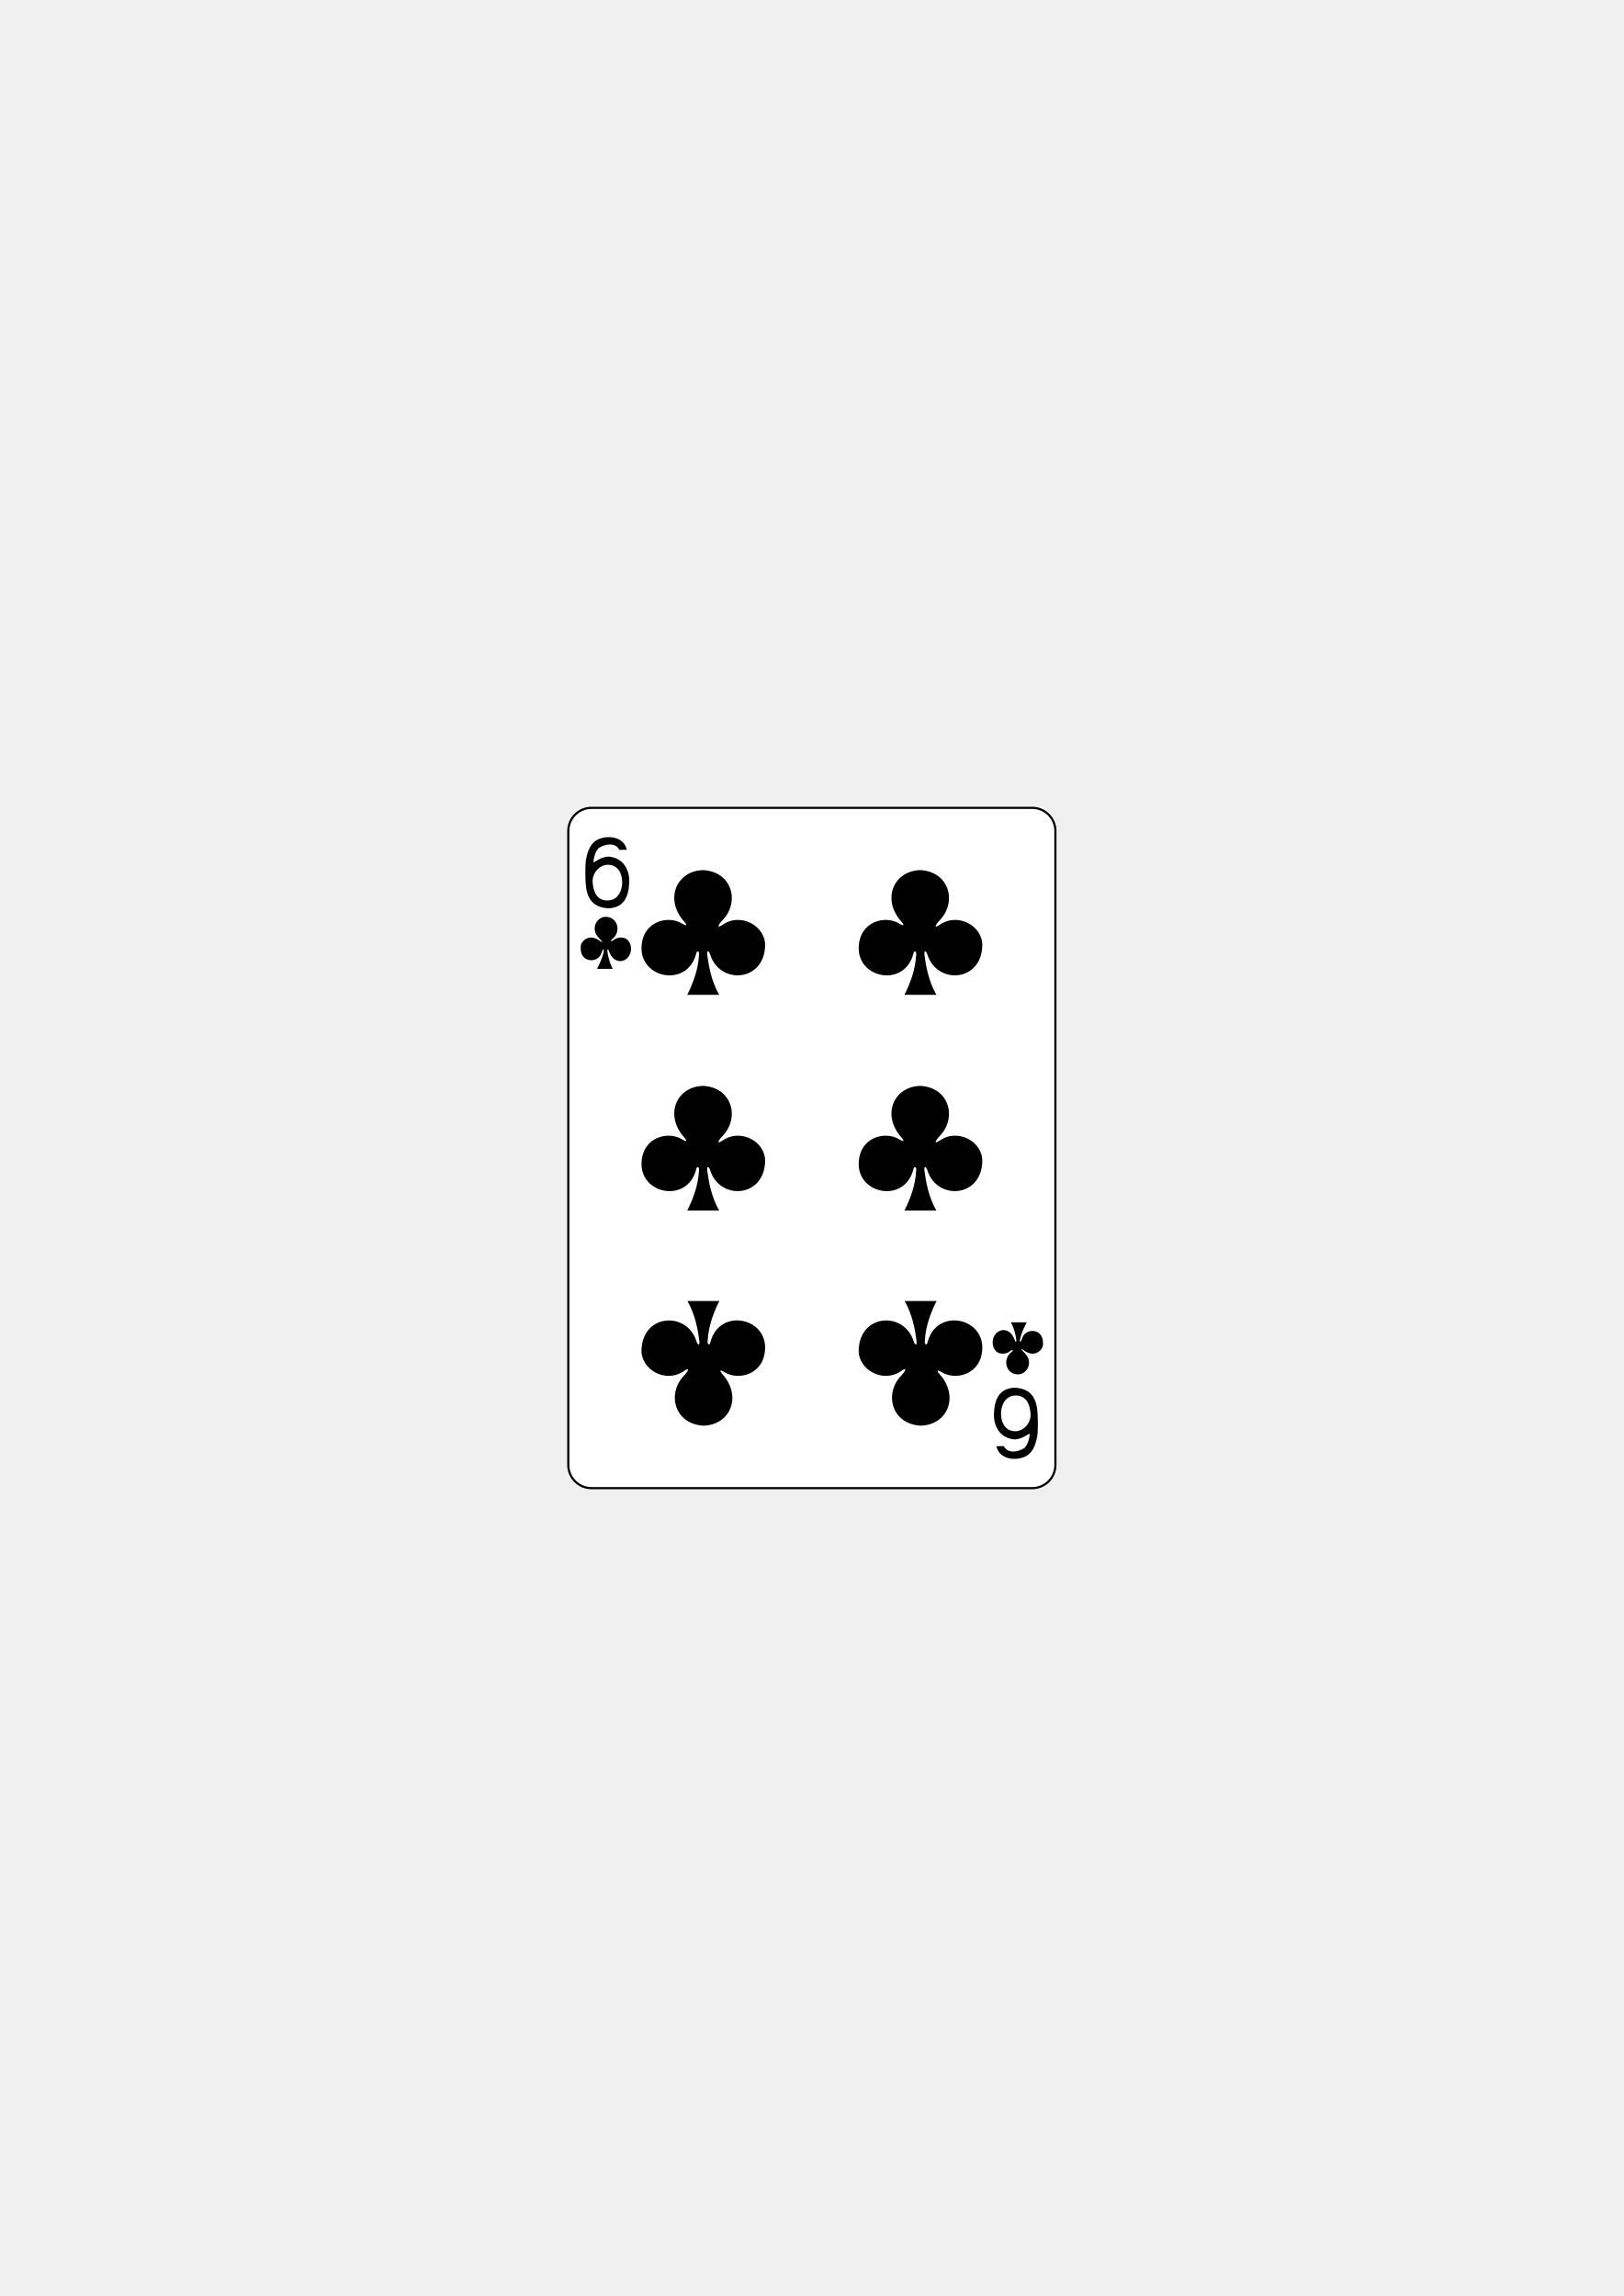
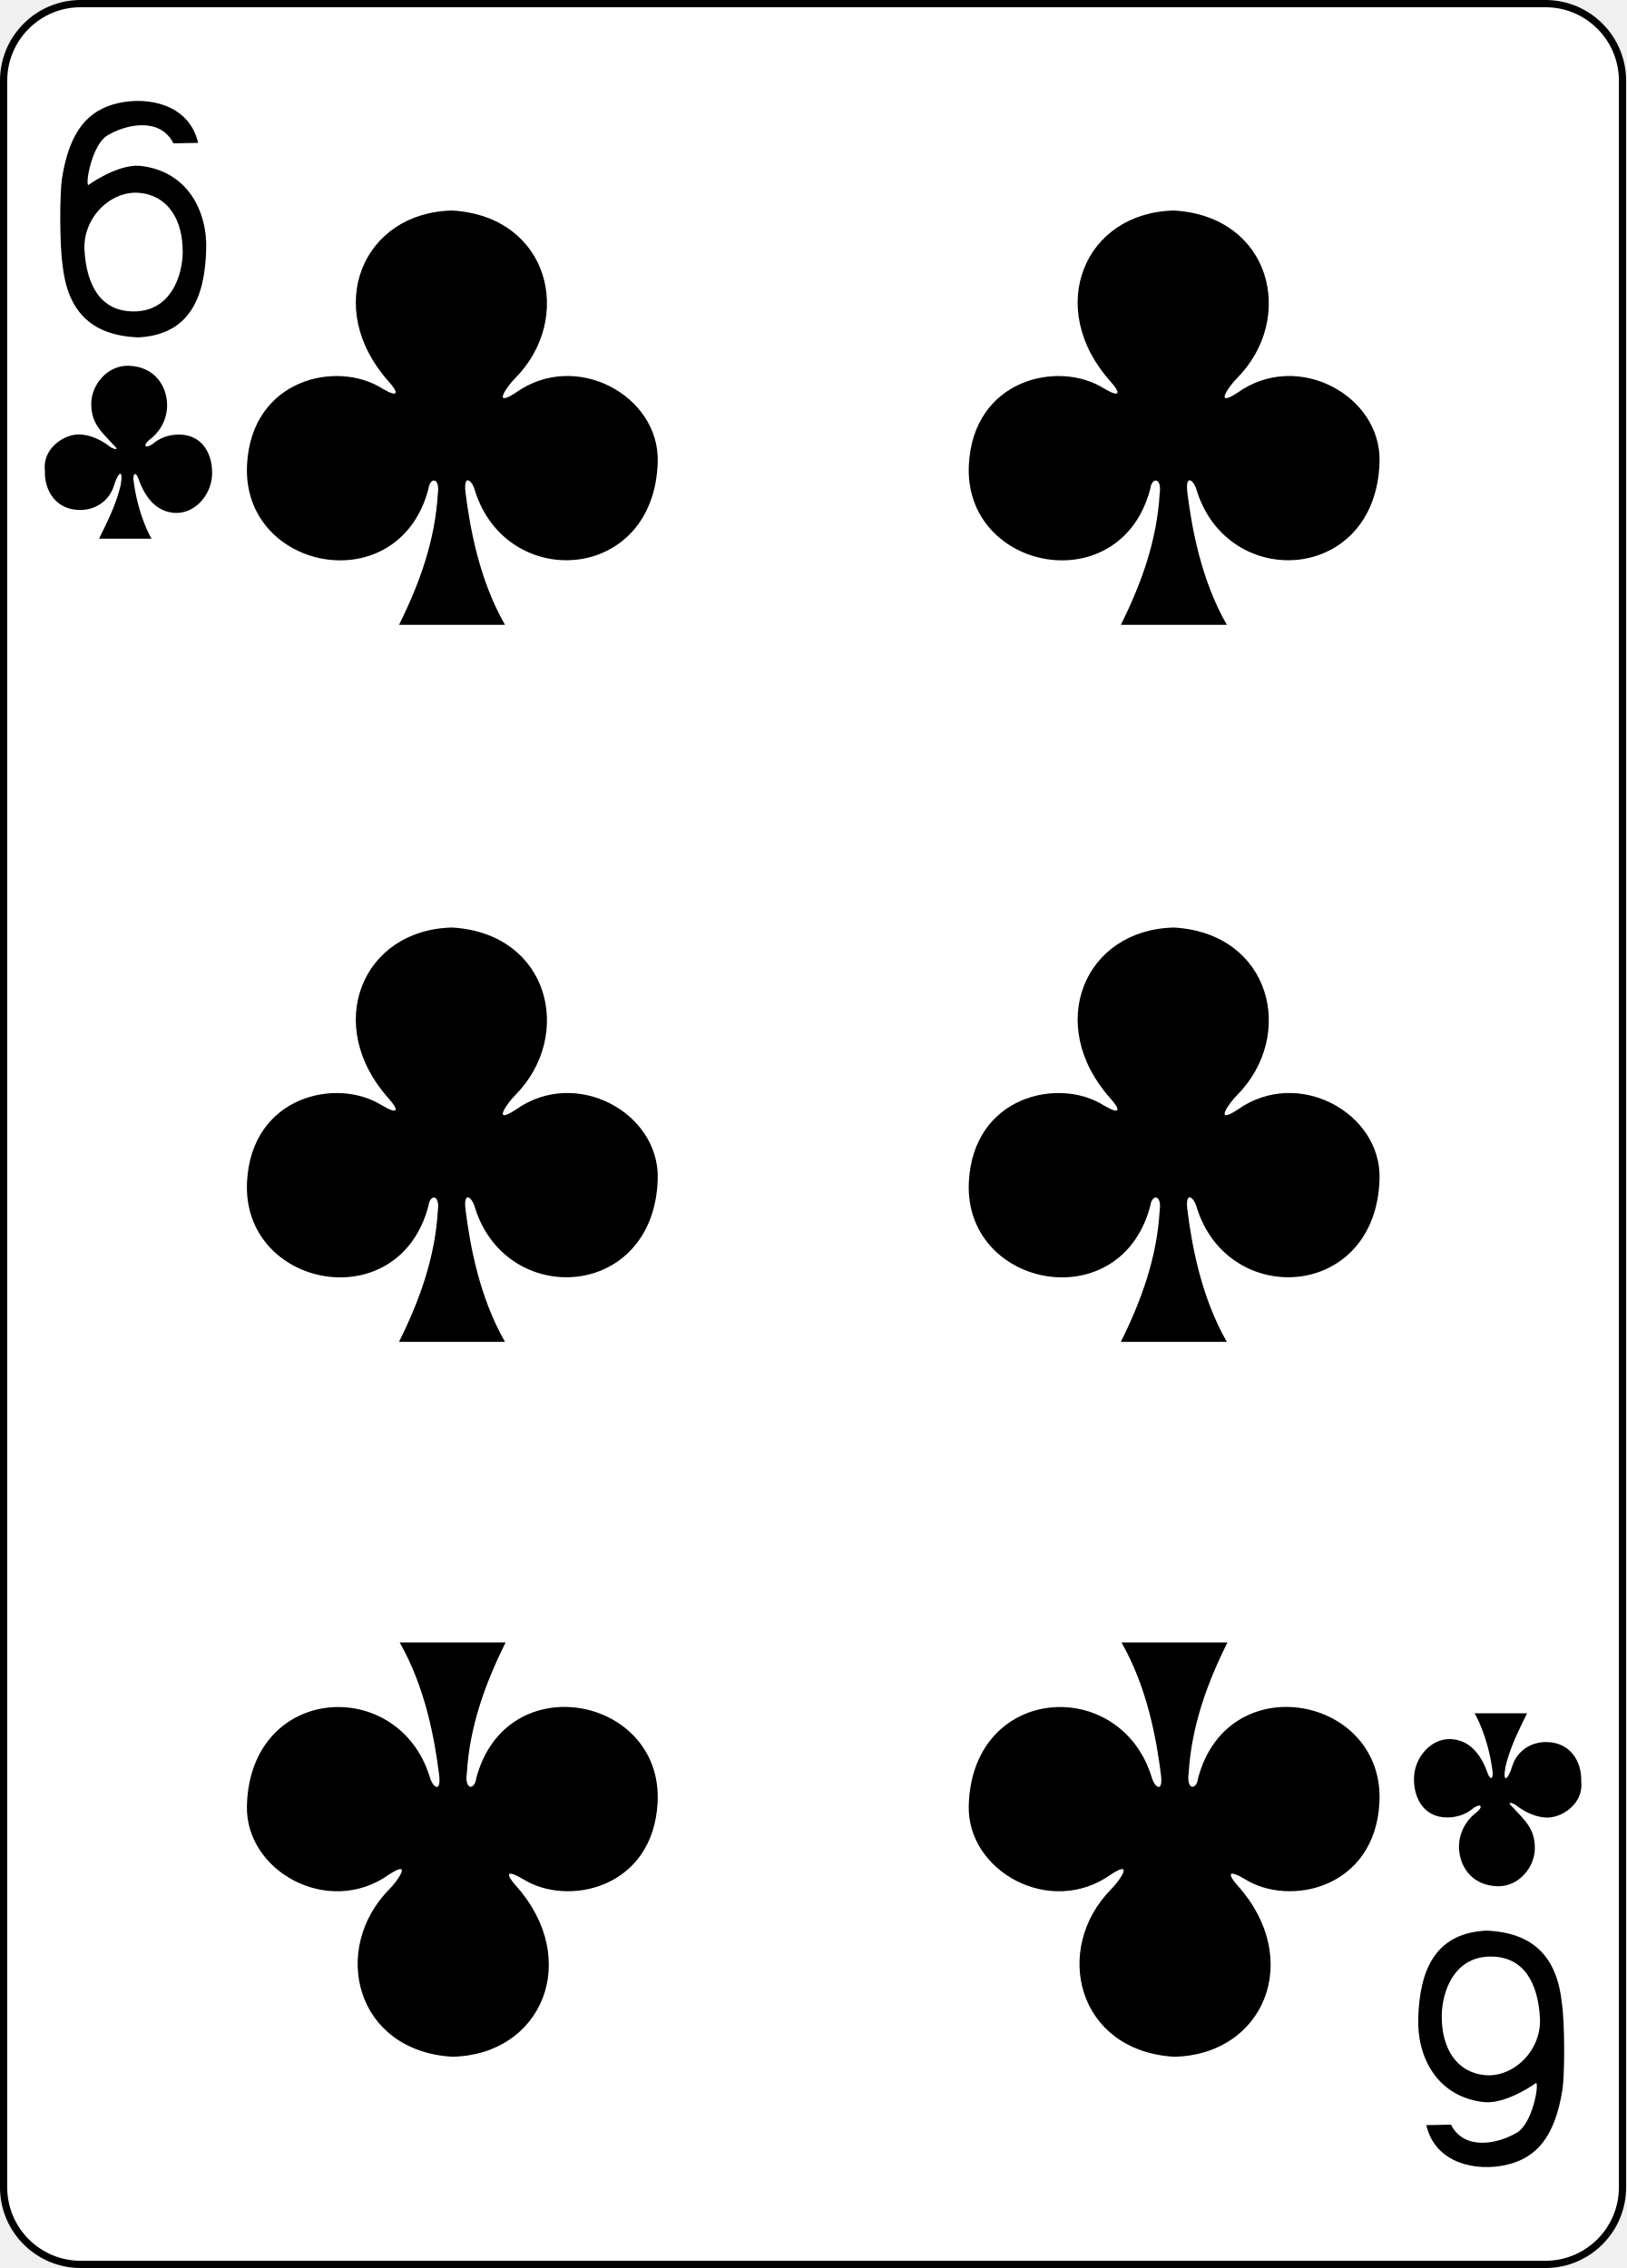
- <svg xmlns="http://www.w3.org/2000/svg" width="744.094" height="1052.362" id="svg4423" version="1.1">
+ <svg xmlns="http://www.w3.org/2000/svg" width="224.225" height="312.808" id="svg4423" version="1.1">
  <defs id="defs4425" />
-   <g id="layer1">
+   <g id="layer1" transform="translate(-259.9347,-369.7772)">
    <g transform="translate(-1830.454,92.13511)" id="g6758" style="display:inline">
      <g id="g8392">
        <g id="g8929-5" style="display:inline" transform="translate(-5059.956,3024.952)">
-           <rect ry="10.63" rx="10.63" style="fill:#ffffff;fill-opacity:1;stroke:#000000;stroke-width:0.997;stroke-miterlimit:4;stroke-opacity:1;stroke-dasharray:none;display:inline" id="rect6357-4" width="223.228" height="311.811" x="7150.843" y="-2746.811" />
+           <rect ry="10.63" rx="10.63" style="display:inline;fill:#ffffff;fill-opacity:1;stroke:#000000;stroke-width:0.997;stroke-miterlimit:4;stroke-dasharray:none;stroke-opacity:1" id="rect6357-4" width="223.228" height="311.811" x="7150.843" y="-2746.811" />
          <g id="g8673-3" transform="matrix(0.3010621,0,0,0.3010621,6829.277,-2295.279)" />
        </g>
      </g>
      <g id="g6746" transform="translate(-0.1162027,-3.4851217e-5)">
-         <path transform="matrix(0.3010621,0,0,0.3010621,1769.321,729.6721)" id="path7108-1" d="m 1095.474,-1380.217 c -1.356,-9.125 -1.335,-32.702 -0.22,-39.668 3.418,-21.353 11.732,-31.119 25.651,-34.32 13.514,-3.108 32.515,0.352 36.684,18.209 l -11.315,0.209 c -6.111,-12.068 -21.575,-8.843 -30.279,-3.594 -6.953,4.192 -10.093,21.655 -8.749,22.73 -0.01,0 13.144,-9.557 23.503,-8.852 22.149,2.265 31.281,21.111 30.509,38.925 -0.7,21.423 -7.623,38.538 -31.094,39.681 -22.315,-0.842 -32.55,-12.788 -34.691,-33.319 z m 55.04,-5.663 c 0.123,-14.865 -6.755,-25.984 -19.762,-27.212 -13.007,-1.228 -26.119,11.233 -25.211,26.382 0.911,15.202 6.904,28.007 22.674,27.936 16.96,-0.076 22.211,-16.529 22.299,-27.106 z" style="fill:#000000;fill-opacity:1;display:inline" />
-         <path transform="matrix(0.3010621,0,0,0.3010621,1769.321,729.6721)" style="fill:#000000;fill-opacity:1;display:inline" d="m 1782.205,-583.67 c 1.356,9.125 1.335,32.702 0.22,39.668 -3.418,21.353 -11.732,31.119 -25.651,34.32 -13.514,3.108 -32.515,-0.352 -36.684,-18.209 l 11.315,-0.209 c 6.111,12.068 21.575,8.843 30.279,3.594 6.953,-4.192 10.093,-21.655 8.749,-22.73 0.01,0 -13.144,9.557 -23.503,8.852 -22.149,-2.265 -31.281,-21.111 -30.509,-38.925 0.7,-21.423 7.623,-38.538 31.094,-39.681 22.315,0.842 32.55,12.788 34.691,33.319 z m -55.04,5.663 c -0.123,14.865 6.755,25.984 19.762,27.212 13.007,1.228 26.119,-11.233 25.211,-26.382 -0.911,-15.202 -6.904,-28.007 -22.674,-27.936 -16.96,0.076 -22.211,16.529 -22.299,27.106 z" id="path7161-2" />
-         <path id="path3237" d="m 2245.057,462.714 c 2.879,-5.776 4.976,-11.701 5.348,-18.037 0.342,-2.332 -1.075,-2.371 -1.288,-0.729 -4.076,15.593 -25.763,11.37 -25.017,-3.297 0.605,-11.895 12.419,-14.454 18.582,-10.565 2.434,1.433 2.296,0.575 0.968,-0.912 -9.155,-10.211 -3.61,-23.362 8.761,-23.602 13.38,0.793 16.851,14.87 8.644,23.148 -1.021,0.995 -3.284,4.191 0.123,1.956 8.287,-5.888 19.787,0.443 19.553,9.521 -0.433,16.739 -20.839,17.987 -25.203,4.006 -0.42,-1.55 -1.629,-2.329 -1.295,0.304 0.605,4.767 1.857,11.953 5.437,18.206 z" style="fill:#000000;fill-opacity:1;display:inline" />
-         <path style="fill:#000000;fill-opacity:1;display:inline" d="m 2145.524,462.714 c 2.879,-5.776 4.976,-11.701 5.348,-18.037 0.342,-2.332 -1.075,-2.371 -1.288,-0.729 -4.076,15.593 -25.763,11.37 -25.017,-3.297 0.605,-11.895 12.419,-14.454 18.582,-10.565 2.434,1.433 2.296,0.575 0.968,-0.912 -9.155,-10.211 -3.61,-23.362 8.761,-23.602 13.38,0.793 16.851,14.87 8.644,23.148 -1.021,0.995 -3.284,4.191 0.123,1.956 8.287,-5.888 19.787,0.443 19.553,9.521 -0.433,16.739 -20.839,17.987 -25.203,4.006 -0.42,-1.55 -1.629,-2.329 -1.295,0.304 0.605,4.767 1.857,11.953 5.437,18.206 z" id="path3239" />
-         <path id="path3241" d="m 2245.057,363.821 c 2.879,-5.776 4.976,-11.701 5.348,-18.037 0.342,-2.332 -1.075,-2.371 -1.288,-0.729 -4.076,15.593 -25.763,11.37 -25.017,-3.297 0.605,-11.895 12.419,-14.454 18.582,-10.565 2.434,1.433 2.296,0.575 0.968,-0.912 -9.155,-10.211 -3.61,-23.362 8.761,-23.602 13.38,0.793 16.851,14.87 8.644,23.148 -1.021,0.995 -3.284,4.191 0.123,1.956 8.287,-5.888 19.787,0.443 19.553,9.521 -0.433,16.739 -20.839,17.987 -25.203,4.006 -0.42,-1.55 -1.629,-2.329 -1.295,0.304 0.605,4.767 1.857,11.953 5.437,18.206 z" style="fill:#000000;fill-opacity:1;display:inline" />
-         <path style="fill:#000000;fill-opacity:1;display:inline" d="m 2145.524,363.821 c 2.879,-5.776 4.976,-11.701 5.348,-18.037 0.342,-2.332 -1.075,-2.371 -1.288,-0.729 -4.076,15.593 -25.763,11.37 -25.017,-3.297 0.605,-11.895 12.419,-14.454 18.582,-10.565 2.434,1.433 2.296,0.575 0.968,-0.912 -9.155,-10.211 -3.61,-23.362 8.761,-23.602 13.38,0.793 16.851,14.87 8.644,23.148 -1.021,0.995 -3.284,4.191 0.123,1.956 8.287,-5.888 19.787,0.443 19.553,9.521 -0.433,16.739 -20.839,17.987 -25.203,4.006 -0.42,-1.55 -1.629,-2.329 -1.295,0.304 0.605,4.767 1.857,11.953 5.437,18.206 z" id="path3243" />
-         <path style="fill:#000000;fill-opacity:1;display:inline" d="m 2259.758,504.172 c -2.879,5.775 -4.976,11.701 -5.348,18.037 -0.342,2.332 1.075,2.371 1.288,0.729 4.076,-15.593 25.763,-11.37 25.017,3.296 -0.605,11.895 -12.419,14.454 -18.582,10.565 -2.434,-1.433 -2.296,-0.575 -0.968,0.912 9.155,10.211 3.61,23.362 -8.761,23.602 -13.38,-0.793 -16.851,-14.87 -8.644,-23.148 1.021,-0.995 3.284,-4.191 -0.123,-1.956 -8.287,5.888 -19.787,-0.443 -19.553,-9.521 0.433,-16.739 20.839,-17.987 25.203,-4.006 0.42,1.55 1.629,2.329 1.295,-0.304 -0.605,-4.767 -1.857,-11.953 -5.437,-18.206 z" id="path3393" />
-         <path id="path3395" d="m 2160.226,504.172 c -2.879,5.775 -4.976,11.701 -5.348,18.037 -0.342,2.332 1.075,2.371 1.288,0.729 4.076,-15.593 25.763,-11.37 25.017,3.296 -0.605,11.895 -12.419,14.454 -18.582,10.565 -2.434,-1.433 -2.296,-0.575 -0.968,0.912 9.155,10.211 3.61,23.362 -8.761,23.602 -13.38,-0.793 -16.851,-14.87 -8.644,-23.148 1.021,-0.995 3.284,-4.191 -0.123,-1.956 -8.287,5.888 -19.787,-0.443 -19.553,-9.521 0.433,-16.739 20.839,-17.987 25.203,-4.006 0.42,1.55 1.629,2.329 1.295,-0.304 -0.605,-4.767 -1.857,-11.953 -5.437,-18.206 z" style="fill:#000000;fill-opacity:1;display:inline" />
-         <path style="fill:#000000;fill-opacity:1;display:inline" d="m 2104.165,351.942 c 1.192,-2.445 2.352,-4.721 2.984,-7.401 0.419,-2.528 -0.438,-1.589 -0.925,0.068 -0.721,2.297 -2.723,3.344 -4.58,3.369 -3.371,0.045 -5.053,-2.604 -4.948,-5.454 -0.368,-2.999 2.671,-5.12 4.962,-4.957 1.722,0.123 3.224,1.052 4.133,1.775 0.596,0.315 1.234,0.455 0.345,-0.358 -1.678,-1.833 -3.077,-2.964 -3.046,-5.711 0.029,-2.579 2.233,-5.268 5.155,-5.184 3.651,0.105 5.312,2.89 5.303,5.481 -0.01,1.888 -0.954,3.626 -2.411,4.703 -0.944,0.766 -0.679,1.34 0.398,0.615 1.035,-0.892 2.267,-1.283 3.545,-1.31 3.49,-0.055 4.855,2.961 4.655,5.764 -0.187,2.626 -2.423,5.328 -5.369,5.022 -2.631,-0.301 -4.013,-2.51 -4.805,-4.777 -0.262,-0.695 -0.676,-0.883 -0.664,0.153 0.608,5.057 2.492,8.204 2.505,8.202 z" id="path3462" />
-         <path style="fill:#000000;fill-opacity:1;display:inline" d="m 2301.069,513.945 c -1.192,2.445 -2.352,4.721 -2.984,7.401 -0.419,2.528 0.438,1.589 0.925,-0.068 0.721,-2.297 2.723,-3.344 4.58,-3.369 3.371,-0.045 5.053,2.604 4.948,5.454 0.368,2.999 -2.671,5.12 -4.962,4.957 -1.722,-0.123 -3.224,-1.052 -4.133,-1.775 -0.596,-0.315 -1.234,-0.455 -0.345,0.358 1.678,1.833 3.077,2.964 3.046,5.711 -0.029,2.579 -2.233,5.268 -5.155,5.184 -3.651,-0.105 -5.312,-2.89 -5.303,-5.481 0.01,-1.888 0.954,-3.626 2.411,-4.703 0.944,-0.766 0.679,-1.34 -0.398,-0.615 -1.035,0.892 -2.267,1.283 -3.545,1.31 -3.49,0.055 -4.855,-2.961 -4.655,-5.764 0.187,-2.626 2.423,-5.328 5.369,-5.022 2.631,0.301 4.013,2.51 4.805,4.777 0.262,0.695 0.676,0.883 0.664,-0.153 -0.608,-5.057 -2.492,-8.204 -2.505,-8.202 z" id="path3488" />
+         <path transform="matrix(0.3010621,0,0,0.3010621,1769.321,729.6721)" id="path7108-1" d="m 1095.474,-1380.217 c -1.356,-9.125 -1.335,-32.702 -0.22,-39.668 3.418,-21.353 11.732,-31.119 25.651,-34.32 13.514,-3.108 32.515,0.352 36.684,18.209 l -11.315,0.209 c -6.111,-12.068 -21.575,-8.843 -30.279,-3.594 -6.953,4.192 -10.093,21.655 -8.749,22.73 -0.01,0 13.144,-9.557 23.503,-8.852 22.149,2.265 31.281,21.111 30.509,38.925 -0.7,21.423 -7.623,38.538 -31.094,39.681 -22.315,-0.842 -32.55,-12.788 -34.691,-33.319 z m 55.04,-5.663 c 0.123,-14.865 -6.755,-25.984 -19.762,-27.212 -13.007,-1.228 -26.119,11.233 -25.211,26.382 0.911,15.202 6.904,28.007 22.674,27.936 16.96,-0.076 22.211,-16.529 22.299,-27.106 z" style="display:inline;fill:#000000;fill-opacity:1" />
+         <path transform="matrix(0.3010621,0,0,0.3010621,1769.321,729.6721)" style="display:inline;fill:#000000;fill-opacity:1" d="m 1782.205,-583.67 c 1.356,9.125 1.335,32.702 0.22,39.668 -3.418,21.353 -11.732,31.119 -25.651,34.32 -13.514,3.108 -32.515,-0.352 -36.684,-18.209 l 11.315,-0.209 c 6.111,12.068 21.575,8.843 30.279,3.594 6.953,-4.192 10.093,-21.655 8.749,-22.73 0.01,0 -13.144,9.557 -23.503,8.852 -22.149,-2.265 -31.281,-21.111 -30.509,-38.925 0.7,-21.423 7.623,-38.538 31.094,-39.681 22.315,0.842 32.55,12.788 34.691,33.319 z m -55.04,5.663 c -0.123,14.865 6.755,25.984 19.762,27.212 13.007,1.228 26.119,-11.233 25.211,-26.382 -0.911,-15.202 -6.904,-28.007 -22.674,-27.936 -16.96,0.076 -22.211,16.529 -22.299,27.106 z" id="path7161-2" />
+         <path id="path3237" d="m 2245.057,462.714 c 2.879,-5.776 4.976,-11.701 5.348,-18.037 0.342,-2.332 -1.075,-2.371 -1.288,-0.729 -4.076,15.593 -25.763,11.37 -25.017,-3.297 0.605,-11.895 12.419,-14.454 18.582,-10.565 2.434,1.433 2.296,0.575 0.968,-0.912 -9.155,-10.211 -3.61,-23.362 8.761,-23.602 13.38,0.793 16.851,14.87 8.644,23.148 -1.021,0.995 -3.284,4.191 0.123,1.956 8.287,-5.888 19.787,0.443 19.553,9.521 -0.433,16.739 -20.839,17.987 -25.203,4.006 -0.42,-1.55 -1.629,-2.329 -1.295,0.304 0.605,4.767 1.857,11.953 5.437,18.206 z" style="display:inline;fill:#000000;fill-opacity:1" />
+         <path style="display:inline;fill:#000000;fill-opacity:1" d="m 2145.524,462.714 c 2.879,-5.776 4.976,-11.701 5.348,-18.037 0.342,-2.332 -1.075,-2.371 -1.288,-0.729 -4.076,15.593 -25.763,11.37 -25.017,-3.297 0.605,-11.895 12.419,-14.454 18.582,-10.565 2.434,1.433 2.296,0.575 0.968,-0.912 -9.155,-10.211 -3.61,-23.362 8.761,-23.602 13.38,0.793 16.851,14.87 8.644,23.148 -1.021,0.995 -3.284,4.191 0.123,1.956 8.287,-5.888 19.787,0.443 19.553,9.521 -0.433,16.739 -20.839,17.987 -25.203,4.006 -0.42,-1.55 -1.629,-2.329 -1.295,0.304 0.605,4.767 1.857,11.953 5.437,18.206 z" id="path3239" />
+         <path id="path3241" d="m 2245.057,363.821 c 2.879,-5.776 4.976,-11.701 5.348,-18.037 0.342,-2.332 -1.075,-2.371 -1.288,-0.729 -4.076,15.593 -25.763,11.37 -25.017,-3.297 0.605,-11.895 12.419,-14.454 18.582,-10.565 2.434,1.433 2.296,0.575 0.968,-0.912 -9.155,-10.211 -3.61,-23.362 8.761,-23.602 13.38,0.793 16.851,14.87 8.644,23.148 -1.021,0.995 -3.284,4.191 0.123,1.956 8.287,-5.888 19.787,0.443 19.553,9.521 -0.433,16.739 -20.839,17.987 -25.203,4.006 -0.42,-1.55 -1.629,-2.329 -1.295,0.304 0.605,4.767 1.857,11.953 5.437,18.206 z" style="display:inline;fill:#000000;fill-opacity:1" />
+         <path style="display:inline;fill:#000000;fill-opacity:1" d="m 2145.524,363.821 c 2.879,-5.776 4.976,-11.701 5.348,-18.037 0.342,-2.332 -1.075,-2.371 -1.288,-0.729 -4.076,15.593 -25.763,11.37 -25.017,-3.297 0.605,-11.895 12.419,-14.454 18.582,-10.565 2.434,1.433 2.296,0.575 0.968,-0.912 -9.155,-10.211 -3.61,-23.362 8.761,-23.602 13.38,0.793 16.851,14.87 8.644,23.148 -1.021,0.995 -3.284,4.191 0.123,1.956 8.287,-5.888 19.787,0.443 19.553,9.521 -0.433,16.739 -20.839,17.987 -25.203,4.006 -0.42,-1.55 -1.629,-2.329 -1.295,0.304 0.605,4.767 1.857,11.953 5.437,18.206 z" id="path3243" />
+         <path style="display:inline;fill:#000000;fill-opacity:1" d="m 2259.758,504.172 c -2.879,5.775 -4.976,11.701 -5.348,18.037 -0.342,2.332 1.075,2.371 1.288,0.729 4.076,-15.593 25.763,-11.37 25.017,3.296 -0.605,11.895 -12.419,14.454 -18.582,10.565 -2.434,-1.433 -2.296,-0.575 -0.968,0.912 9.155,10.211 3.61,23.362 -8.761,23.602 -13.38,-0.793 -16.851,-14.87 -8.644,-23.148 1.021,-0.995 3.284,-4.191 -0.123,-1.956 -8.287,5.888 -19.787,-0.443 -19.553,-9.521 0.433,-16.739 20.839,-17.987 25.203,-4.006 0.42,1.55 1.629,2.329 1.295,-0.304 -0.605,-4.767 -1.857,-11.953 -5.437,-18.206 z" id="path3393" />
+         <path id="path3395" d="m 2160.226,504.172 c -2.879,5.775 -4.976,11.701 -5.348,18.037 -0.342,2.332 1.075,2.371 1.288,0.729 4.076,-15.593 25.763,-11.37 25.017,3.296 -0.605,11.895 -12.419,14.454 -18.582,10.565 -2.434,-1.433 -2.296,-0.575 -0.968,0.912 9.155,10.211 3.61,23.362 -8.761,23.602 -13.38,-0.793 -16.851,-14.87 -8.644,-23.148 1.021,-0.995 3.284,-4.191 -0.123,-1.956 -8.287,5.888 -19.787,-0.443 -19.553,-9.521 0.433,-16.739 20.839,-17.987 25.203,-4.006 0.42,1.55 1.629,2.329 1.295,-0.304 -0.605,-4.767 -1.857,-11.953 -5.437,-18.206 z" style="display:inline;fill:#000000;fill-opacity:1" />
+         <path style="display:inline;fill:#000000;fill-opacity:1" d="m 2104.165,351.942 c 1.192,-2.445 2.352,-4.721 2.984,-7.401 0.419,-2.528 -0.438,-1.589 -0.925,0.068 -0.721,2.297 -2.723,3.344 -4.58,3.369 -3.371,0.045 -5.053,-2.604 -4.948,-5.454 -0.368,-2.999 2.671,-5.12 4.962,-4.957 1.722,0.123 3.224,1.052 4.133,1.775 0.596,0.315 1.234,0.455 0.345,-0.358 -1.678,-1.833 -3.077,-2.964 -3.046,-5.711 0.029,-2.579 2.233,-5.268 5.155,-5.184 3.651,0.105 5.312,2.89 5.303,5.481 -0.01,1.888 -0.954,3.626 -2.411,4.703 -0.944,0.766 -0.679,1.34 0.398,0.615 1.035,-0.892 2.267,-1.283 3.545,-1.31 3.49,-0.055 4.855,2.961 4.655,5.764 -0.187,2.626 -2.423,5.328 -5.369,5.022 -2.631,-0.301 -4.013,-2.51 -4.805,-4.777 -0.262,-0.695 -0.676,-0.883 -0.664,0.153 0.608,5.057 2.492,8.204 2.505,8.202 z" id="path3462" />
+         <path style="display:inline;fill:#000000;fill-opacity:1" d="m 2301.069,513.945 c -1.192,2.445 -2.352,4.721 -2.984,7.401 -0.419,2.528 0.438,1.589 0.925,-0.068 0.721,-2.297 2.723,-3.344 4.58,-3.369 3.371,-0.045 5.053,2.604 4.948,5.454 0.368,2.999 -2.671,5.12 -4.962,4.957 -1.722,-0.123 -3.224,-1.052 -4.133,-1.775 -0.596,-0.315 -1.234,-0.455 -0.345,0.358 1.678,1.833 3.077,2.964 3.046,5.711 -0.029,2.579 -2.233,5.268 -5.155,5.184 -3.651,-0.105 -5.312,-2.89 -5.303,-5.481 0.01,-1.888 0.954,-3.626 2.411,-4.703 0.944,-0.766 0.679,-1.34 -0.398,-0.615 -1.035,0.892 -2.267,1.283 -3.545,1.31 -3.49,0.055 -4.855,-2.961 -4.655,-5.764 0.187,-2.626 2.423,-5.328 5.369,-5.022 2.631,0.301 4.013,2.51 4.805,4.777 0.262,0.695 0.676,0.883 0.664,-0.153 -0.608,-5.057 -2.492,-8.204 -2.505,-8.202 z" id="path3488" />
      </g>
    </g>
  </g>
</svg>
